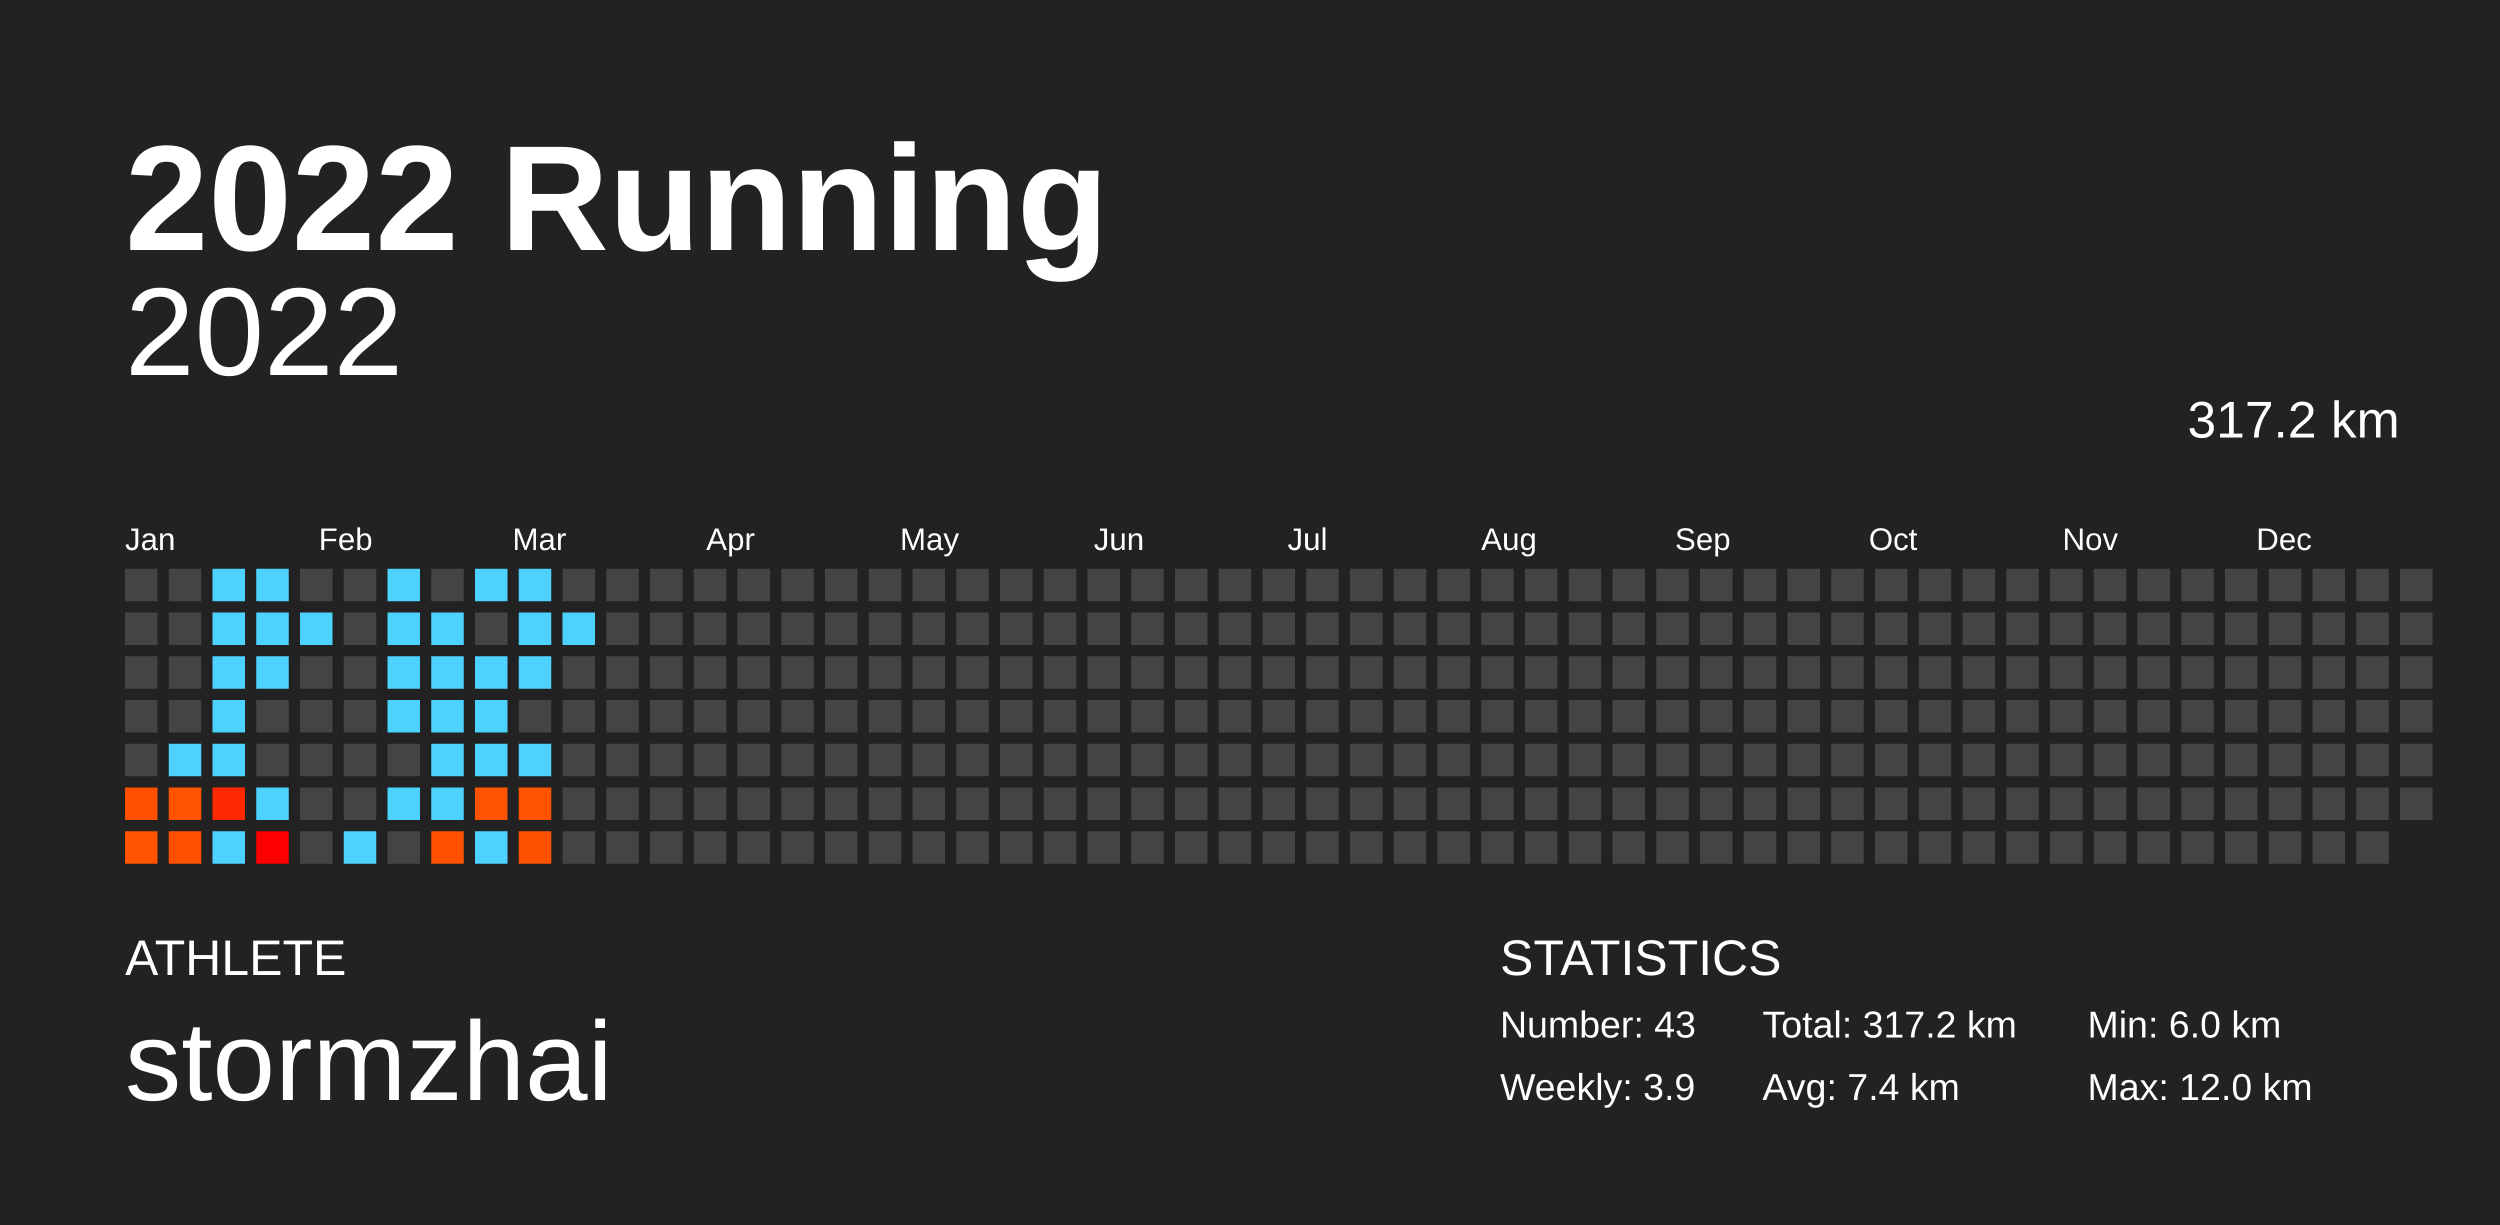
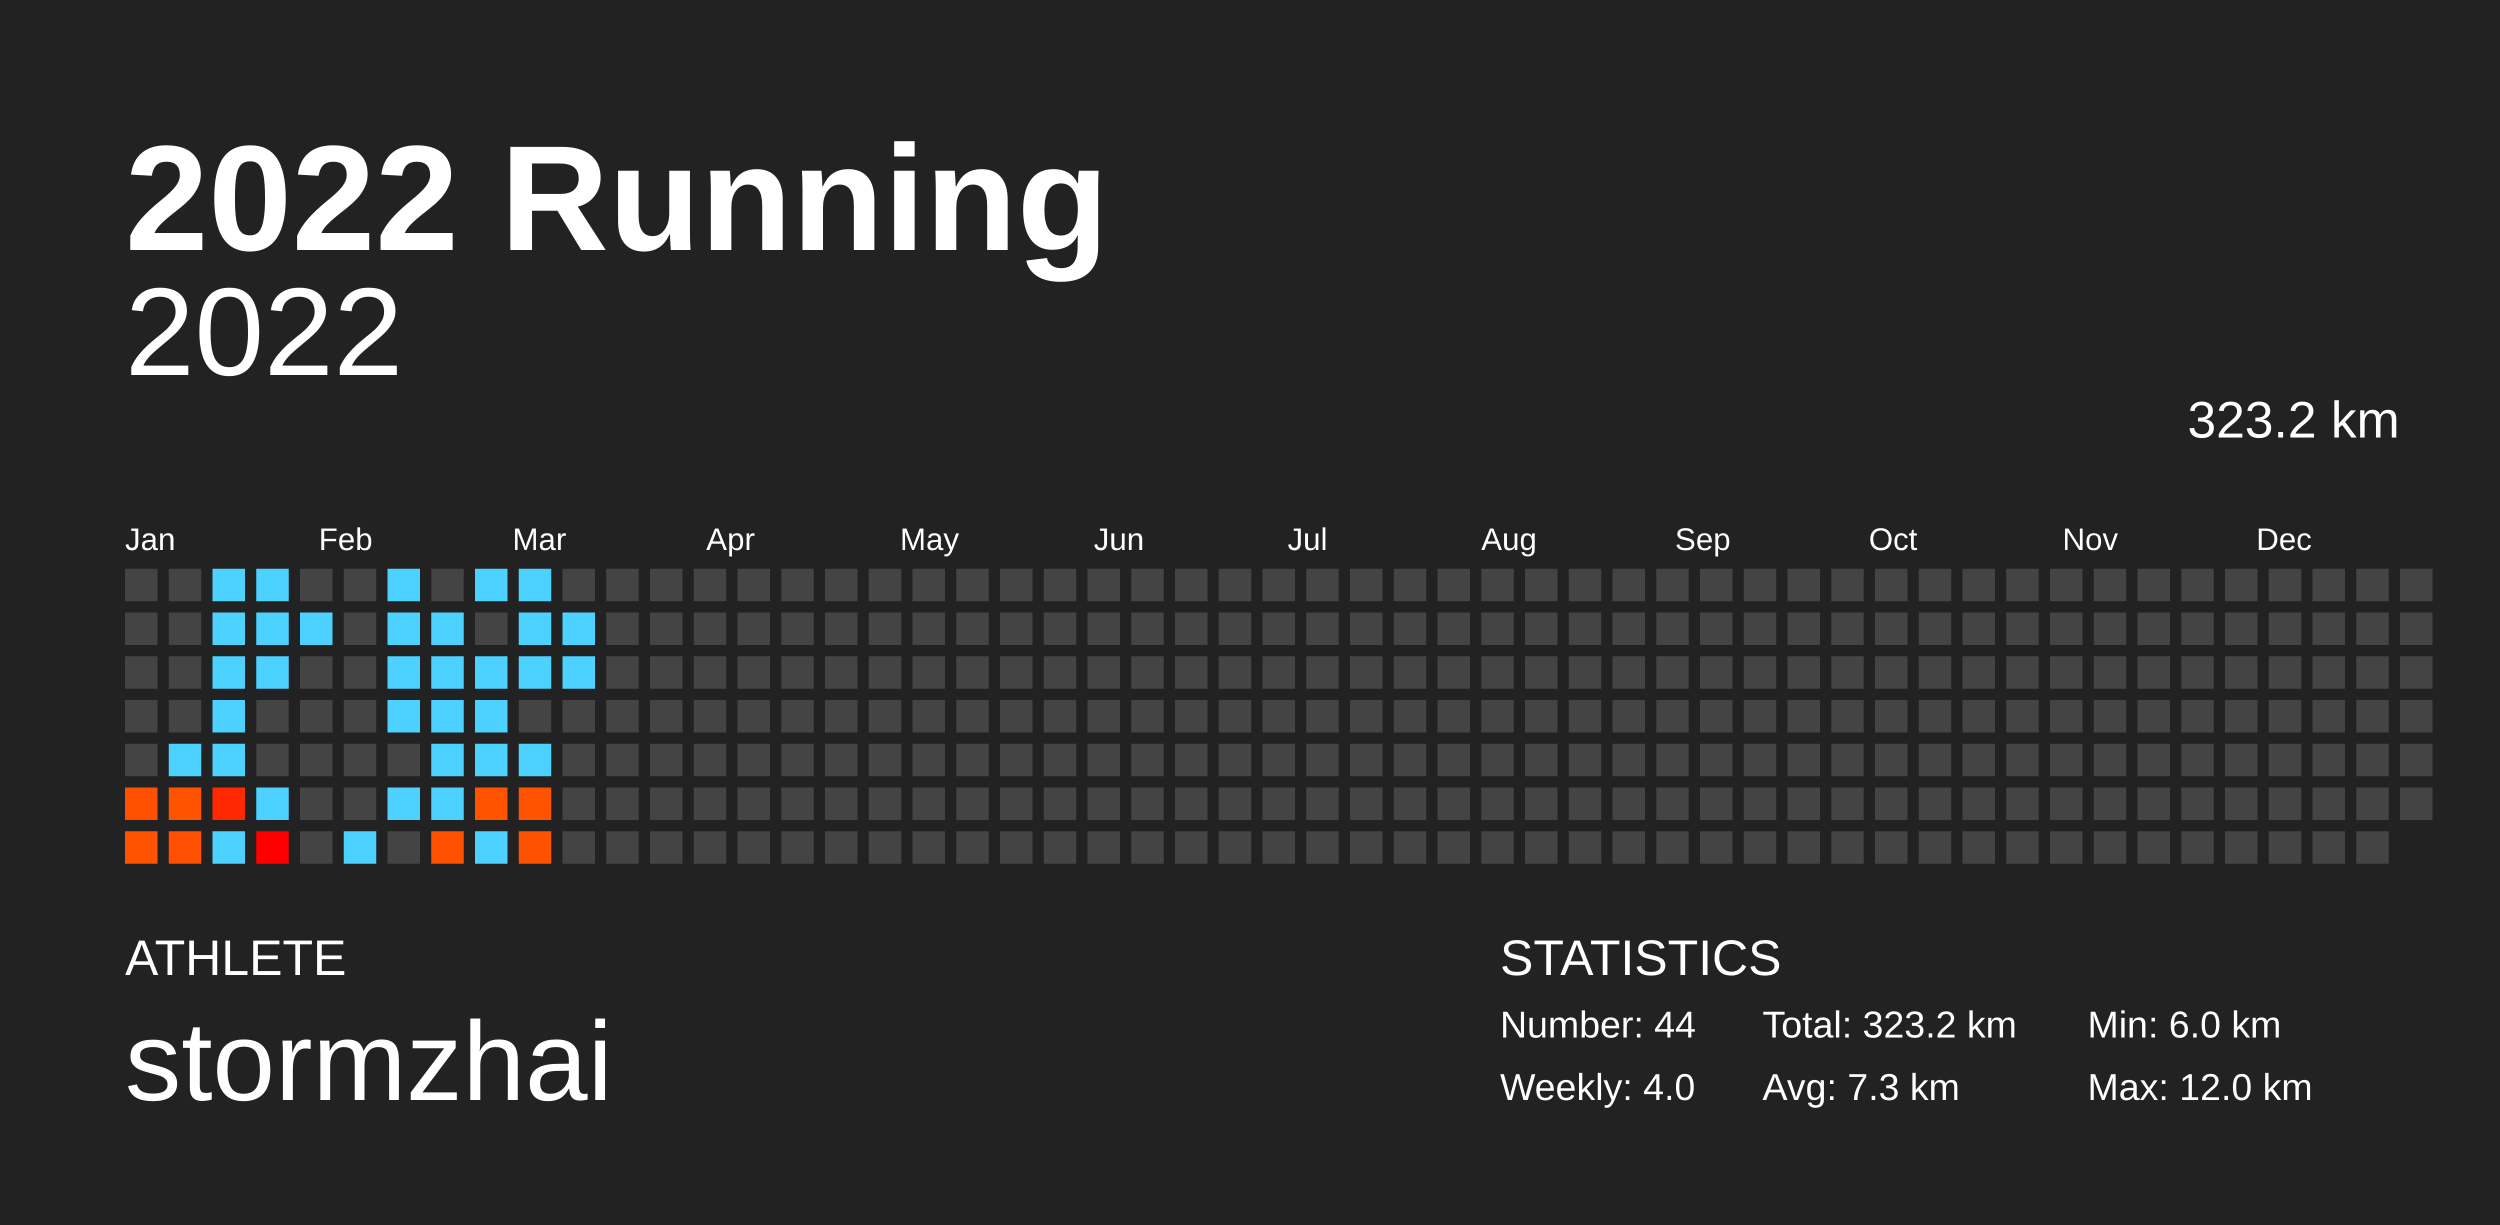
<svg xmlns="http://www.w3.org/2000/svg" baseProfile="full" height="98mm" version="1.1" viewBox="0,0,200,98" width="200mm">
  <defs />
  <rect fill="#222222" height="98" width="200" x="0" y="0" />
  <text fill="#FFFFFF" style="font-size:12px; font-family:Arial; font-weight:bold;" x="10" y="20">2022 Running</text>
  <text fill="#FFFFFF" style="font-size:4px; font-family:Arial" x="10" y="78">ATHLETE</text>
  <text fill="#FFFFFF" style="font-size:9px; font-family:Arial" x="10" y="88">stormzhai</text>
  <text fill="#FFFFFF" style="font-size:4px; font-family:Arial" x="120" y="78">STATISTICS</text>
-   <text fill="#FFFFFF" style="font-size:3px; font-family:Arial" x="120" y="83">Number: 43</text>
-   <text fill="#FFFFFF" style="font-size:3px; font-family:Arial" x="120" y="88">Weekly: 3.9</text>
-   <text fill="#FFFFFF" style="font-size:3px; font-family:Arial" x="141" y="83">Total: 317.2 km</text>
-   <text fill="#FFFFFF" style="font-size:3px; font-family:Arial" x="141" y="88">Avg: 7.4 km</text>
+   <text fill="#FFFFFF" style="font-size:3px; font-family:Arial" x="120" y="83">Number: 44</text>
+   <text fill="#FFFFFF" style="font-size:3px; font-family:Arial" x="120" y="88">Weekly: 4.0</text>
+   <text fill="#FFFFFF" style="font-size:3px; font-family:Arial" x="141" y="83">Total: 323.2 km</text>
+   <text fill="#FFFFFF" style="font-size:3px; font-family:Arial" x="141" y="88">Avg: 7.3 km</text>
  <text fill="#FFFFFF" style="font-size:3px; font-family:Arial" x="167" y="83">Min: 6.0 km</text>
  <text fill="#FFFFFF" style="font-size:3px; font-family:Arial" x="167" y="88">Max: 12.0 km</text>
  <text alignment-baseline="hanging" fill="#FFFFFF" style="font-size:10.0px; font-family:Arial;" x="10" y="30">2022</text>
-   <text alignment-baseline="hanging" fill="#FFFFFF" style="font-size:4.125px; font-family:Arial;" x="175" y="35">317.2 km</text>
+   <text alignment-baseline="hanging" fill="#FFFFFF" style="font-size:4.125px; font-family:Arial;" x="175" y="35">323.2 km</text>
  <text fill="#FFFFFF" style="font-size:2.5px; font-family:Arial" x="10.0" y="44">Jan</text>
  <text fill="#FFFFFF" style="font-size:2.5px; font-family:Arial" x="25.5" y="44">Feb</text>
  <text fill="#FFFFFF" style="font-size:2.5px; font-family:Arial" x="41.0" y="44">Mar</text>
  <text fill="#FFFFFF" style="font-size:2.5px; font-family:Arial" x="56.5" y="44">Apr</text>
  <text fill="#FFFFFF" style="font-size:2.5px; font-family:Arial" x="72.0" y="44">May</text>
  <text fill="#FFFFFF" style="font-size:2.5px; font-family:Arial" x="87.5" y="44">Jun</text>
  <text fill="#FFFFFF" style="font-size:2.5px; font-family:Arial" x="103.0" y="44">Jul</text>
  <text fill="#FFFFFF" style="font-size:2.5px; font-family:Arial" x="118.5" y="44">Aug</text>
  <text fill="#FFFFFF" style="font-size:2.5px; font-family:Arial" x="134.0" y="44">Sep</text>
  <text fill="#FFFFFF" style="font-size:2.5px; font-family:Arial" x="149.5" y="44">Oct</text>
  <text fill="#FFFFFF" style="font-size:2.5px; font-family:Arial" x="165.0" y="44">Nov</text>
  <text fill="#FFFFFF" style="font-size:2.5px; font-family:Arial" x="180.5" y="44">Dec</text>
  <rect fill="#444444" height="2.6" width="2.6" x="10.0" y="45.5" />
  <rect fill="#444444" height="2.6" width="2.6" x="10.0" y="49.0" />
  <rect fill="#444444" height="2.6" width="2.6" x="10.0" y="52.5" />
  <rect fill="#444444" height="2.6" width="2.6" x="10.0" y="56.0" />
  <rect fill="#444444" height="2.6" width="2.6" x="10.0" y="59.5" />
  <rect fill="#ff5000" height="2.6" width="2.6" x="10.0" y="63.0" />
  <rect fill="#ff5300" height="2.6" width="2.6" x="10.0" y="66.5" />
  <rect fill="#444444" height="2.6" width="2.6" x="13.5" y="45.5" />
  <rect fill="#444444" height="2.6" width="2.6" x="13.5" y="49.0" />
  <rect fill="#444444" height="2.6" width="2.6" x="13.5" y="52.5" />
  <rect fill="#444444" height="2.6" width="2.6" x="13.5" y="56.0" />
  <rect fill="#4dd2ff" height="2.6" width="2.6" x="13.5" y="59.5" />
  <rect fill="#ff5300" height="2.6" width="2.6" x="13.5" y="63.0" />
  <rect fill="#ff4f00" height="2.6" width="2.6" x="13.5" y="66.5" />
  <rect fill="#4dd2ff" height="2.6" width="2.6" x="17.0" y="45.5" />
  <rect fill="#4dd2ff" height="2.6" width="2.6" x="17.0" y="49.0" />
  <rect fill="#4dd2ff" height="2.6" width="2.6" x="17.0" y="52.5" />
  <rect fill="#4dd2ff" height="2.6" width="2.6" x="17.0" y="56.0" />
  <rect fill="#4dd2ff" height="2.6" width="2.6" x="17.0" y="59.5" />
  <rect fill="#ff2800" height="2.6" width="2.6" x="17.0" y="63.0" />
  <rect fill="#4dd2ff" height="2.6" width="2.6" x="17.0" y="66.5" />
  <rect fill="#4dd2ff" height="2.6" width="2.6" x="20.5" y="45.5" />
  <rect fill="#4dd2ff" height="2.6" width="2.6" x="20.5" y="49.0" />
  <rect fill="#4dd2ff" height="2.6" width="2.6" x="20.5" y="52.5" />
  <rect fill="#444444" height="2.6" width="2.6" x="20.5" y="56.0" />
  <rect fill="#444444" height="2.6" width="2.6" x="20.5" y="59.5" />
  <rect fill="#4dd2ff" height="2.6" width="2.6" x="20.5" y="63.0" />
  <rect fill="#ff0000" height="2.6" width="2.6" x="20.5" y="66.5" />
  <rect fill="#444444" height="2.6" width="2.6" x="24.0" y="45.5" />
  <rect fill="#4dd2ff" height="2.6" width="2.6" x="24.0" y="49.0" />
  <rect fill="#444444" height="2.6" width="2.6" x="24.0" y="52.5" />
  <rect fill="#444444" height="2.6" width="2.6" x="24.0" y="56.0" />
  <rect fill="#444444" height="2.6" width="2.6" x="24.0" y="59.5" />
  <rect fill="#444444" height="2.6" width="2.6" x="24.0" y="63.0" />
  <rect fill="#444444" height="2.6" width="2.6" x="24.0" y="66.5" />
  <rect fill="#444444" height="2.6" width="2.6" x="27.5" y="45.5" />
  <rect fill="#444444" height="2.6" width="2.6" x="27.5" y="49.0" />
  <rect fill="#444444" height="2.6" width="2.6" x="27.5" y="52.5" />
  <rect fill="#444444" height="2.6" width="2.6" x="27.5" y="56.0" />
  <rect fill="#444444" height="2.6" width="2.6" x="27.5" y="59.5" />
  <rect fill="#444444" height="2.6" width="2.6" x="27.5" y="63.0" />
  <rect fill="#4dd2ff" height="2.6" width="2.6" x="27.5" y="66.5" />
  <rect fill="#4dd2ff" height="2.6" width="2.6" x="31.0" y="45.5" />
  <rect fill="#4dd2ff" height="2.6" width="2.6" x="31.0" y="49.0" />
  <rect fill="#4dd2ff" height="2.6" width="2.6" x="31.0" y="52.5" />
  <rect fill="#4dd2ff" height="2.6" width="2.6" x="31.0" y="56.0" />
  <rect fill="#444444" height="2.6" width="2.6" x="31.0" y="59.5" />
  <rect fill="#4dd2ff" height="2.6" width="2.6" x="31.0" y="63.0" />
  <rect fill="#444444" height="2.6" width="2.6" x="31.0" y="66.5" />
  <rect fill="#444444" height="2.6" width="2.6" x="34.5" y="45.5" />
  <rect fill="#4dd2ff" height="2.6" width="2.6" x="34.5" y="49.0" />
  <rect fill="#4dd2ff" height="2.6" width="2.6" x="34.5" y="52.5" />
  <rect fill="#4dd2ff" height="2.6" width="2.6" x="34.5" y="56.0" />
  <rect fill="#4dd2ff" height="2.6" width="2.6" x="34.5" y="59.5" />
  <rect fill="#4dd2ff" height="2.6" width="2.6" x="34.5" y="63.0" />
  <rect fill="#ff5100" height="2.6" width="2.6" x="34.5" y="66.5" />
  <rect fill="#4dd2ff" height="2.6" width="2.6" x="38.0" y="45.5" />
  <rect fill="#444444" height="2.6" width="2.6" x="38.0" y="49.0" />
  <rect fill="#4dd2ff" height="2.6" width="2.6" x="38.0" y="52.5" />
  <rect fill="#4dd2ff" height="2.6" width="2.6" x="38.0" y="56.0" />
  <rect fill="#4dd2ff" height="2.6" width="2.6" x="38.0" y="59.5" />
  <rect fill="#ff5300" height="2.6" width="2.6" x="38.0" y="63.0" />
  <rect fill="#4dd2ff" height="2.6" width="2.6" x="38.0" y="66.5" />
  <rect fill="#4dd2ff" height="2.6" width="2.6" x="41.5" y="45.5" />
  <rect fill="#4dd2ff" height="2.6" width="2.6" x="41.5" y="49.0" />
  <rect fill="#4dd2ff" height="2.6" width="2.6" x="41.5" y="52.5" />
  <rect fill="#444444" height="2.6" width="2.6" x="41.5" y="56.0" />
  <rect fill="#4dd2ff" height="2.6" width="2.6" x="41.5" y="59.5" />
  <rect fill="#ff5300" height="2.6" width="2.6" x="41.5" y="63.0" />
  <rect fill="#ff5200" height="2.6" width="2.6" x="41.5" y="66.5" />
  <rect fill="#444444" height="2.6" width="2.6" x="45.0" y="45.5" />
  <rect fill="#4dd2ff" height="2.6" width="2.6" x="45.0" y="49.0" />
-   <rect fill="#444444" height="2.6" width="2.6" x="45.0" y="52.5" />
+   <rect fill="#4dd2ff" height="2.6" width="2.6" x="45.0" y="52.5" />
  <rect fill="#444444" height="2.6" width="2.6" x="45.0" y="56.0" />
  <rect fill="#444444" height="2.6" width="2.6" x="45.0" y="59.5" />
  <rect fill="#444444" height="2.6" width="2.6" x="45.0" y="63.0" />
  <rect fill="#444444" height="2.6" width="2.6" x="45.0" y="66.5" />
  <rect fill="#444444" height="2.6" width="2.6" x="48.5" y="45.5" />
  <rect fill="#444444" height="2.6" width="2.6" x="48.5" y="49.0" />
  <rect fill="#444444" height="2.6" width="2.6" x="48.5" y="52.5" />
  <rect fill="#444444" height="2.6" width="2.6" x="48.5" y="56.0" />
  <rect fill="#444444" height="2.6" width="2.6" x="48.5" y="59.5" />
  <rect fill="#444444" height="2.6" width="2.6" x="48.5" y="63.0" />
  <rect fill="#444444" height="2.6" width="2.6" x="48.5" y="66.5" />
  <rect fill="#444444" height="2.6" width="2.6" x="52.0" y="45.5" />
  <rect fill="#444444" height="2.6" width="2.6" x="52.0" y="49.0" />
  <rect fill="#444444" height="2.6" width="2.6" x="52.0" y="52.5" />
  <rect fill="#444444" height="2.6" width="2.6" x="52.0" y="56.0" />
  <rect fill="#444444" height="2.6" width="2.6" x="52.0" y="59.5" />
  <rect fill="#444444" height="2.6" width="2.6" x="52.0" y="63.0" />
  <rect fill="#444444" height="2.6" width="2.6" x="52.0" y="66.5" />
  <rect fill="#444444" height="2.6" width="2.6" x="55.5" y="45.5" />
  <rect fill="#444444" height="2.6" width="2.6" x="55.5" y="49.0" />
  <rect fill="#444444" height="2.6" width="2.6" x="55.5" y="52.5" />
  <rect fill="#444444" height="2.6" width="2.6" x="55.5" y="56.0" />
  <rect fill="#444444" height="2.6" width="2.6" x="55.5" y="59.5" />
  <rect fill="#444444" height="2.6" width="2.6" x="55.5" y="63.0" />
  <rect fill="#444444" height="2.6" width="2.6" x="55.5" y="66.5" />
  <rect fill="#444444" height="2.6" width="2.6" x="59.0" y="45.5" />
  <rect fill="#444444" height="2.6" width="2.6" x="59.0" y="49.0" />
  <rect fill="#444444" height="2.6" width="2.6" x="59.0" y="52.5" />
  <rect fill="#444444" height="2.6" width="2.6" x="59.0" y="56.0" />
  <rect fill="#444444" height="2.6" width="2.6" x="59.0" y="59.5" />
  <rect fill="#444444" height="2.6" width="2.6" x="59.0" y="63.0" />
  <rect fill="#444444" height="2.6" width="2.6" x="59.0" y="66.5" />
  <rect fill="#444444" height="2.6" width="2.6" x="62.5" y="45.5" />
  <rect fill="#444444" height="2.6" width="2.6" x="62.5" y="49.0" />
  <rect fill="#444444" height="2.6" width="2.6" x="62.5" y="52.5" />
  <rect fill="#444444" height="2.6" width="2.6" x="62.5" y="56.0" />
  <rect fill="#444444" height="2.6" width="2.6" x="62.5" y="59.5" />
  <rect fill="#444444" height="2.6" width="2.6" x="62.5" y="63.0" />
  <rect fill="#444444" height="2.6" width="2.6" x="62.5" y="66.5" />
  <rect fill="#444444" height="2.6" width="2.6" x="66.0" y="45.5" />
  <rect fill="#444444" height="2.6" width="2.6" x="66.0" y="49.0" />
  <rect fill="#444444" height="2.6" width="2.6" x="66.0" y="52.5" />
  <rect fill="#444444" height="2.6" width="2.6" x="66.0" y="56.0" />
  <rect fill="#444444" height="2.6" width="2.6" x="66.0" y="59.5" />
  <rect fill="#444444" height="2.6" width="2.6" x="66.0" y="63.0" />
  <rect fill="#444444" height="2.6" width="2.6" x="66.0" y="66.5" />
  <rect fill="#444444" height="2.6" width="2.6" x="69.5" y="45.5" />
  <rect fill="#444444" height="2.6" width="2.6" x="69.5" y="49.0" />
  <rect fill="#444444" height="2.6" width="2.6" x="69.5" y="52.5" />
  <rect fill="#444444" height="2.6" width="2.6" x="69.5" y="56.0" />
  <rect fill="#444444" height="2.6" width="2.6" x="69.5" y="59.5" />
  <rect fill="#444444" height="2.6" width="2.6" x="69.5" y="63.0" />
  <rect fill="#444444" height="2.6" width="2.6" x="69.5" y="66.5" />
  <rect fill="#444444" height="2.6" width="2.6" x="73.0" y="45.5" />
  <rect fill="#444444" height="2.6" width="2.6" x="73.0" y="49.0" />
  <rect fill="#444444" height="2.6" width="2.6" x="73.0" y="52.5" />
  <rect fill="#444444" height="2.6" width="2.6" x="73.0" y="56.0" />
  <rect fill="#444444" height="2.6" width="2.6" x="73.0" y="59.5" />
  <rect fill="#444444" height="2.6" width="2.6" x="73.0" y="63.0" />
  <rect fill="#444444" height="2.6" width="2.6" x="73.0" y="66.5" />
  <rect fill="#444444" height="2.6" width="2.6" x="76.5" y="45.5" />
  <rect fill="#444444" height="2.6" width="2.6" x="76.5" y="49.0" />
  <rect fill="#444444" height="2.6" width="2.6" x="76.5" y="52.5" />
  <rect fill="#444444" height="2.6" width="2.6" x="76.5" y="56.0" />
  <rect fill="#444444" height="2.6" width="2.6" x="76.5" y="59.5" />
  <rect fill="#444444" height="2.6" width="2.6" x="76.5" y="63.0" />
  <rect fill="#444444" height="2.6" width="2.6" x="76.5" y="66.5" />
  <rect fill="#444444" height="2.6" width="2.6" x="80.0" y="45.5" />
  <rect fill="#444444" height="2.6" width="2.6" x="80.0" y="49.0" />
  <rect fill="#444444" height="2.6" width="2.6" x="80.0" y="52.5" />
  <rect fill="#444444" height="2.6" width="2.6" x="80.0" y="56.0" />
  <rect fill="#444444" height="2.6" width="2.6" x="80.0" y="59.5" />
  <rect fill="#444444" height="2.6" width="2.6" x="80.0" y="63.0" />
  <rect fill="#444444" height="2.6" width="2.6" x="80.0" y="66.5" />
  <rect fill="#444444" height="2.6" width="2.6" x="83.5" y="45.5" />
  <rect fill="#444444" height="2.6" width="2.6" x="83.5" y="49.0" />
  <rect fill="#444444" height="2.6" width="2.6" x="83.5" y="52.5" />
  <rect fill="#444444" height="2.6" width="2.6" x="83.5" y="56.0" />
  <rect fill="#444444" height="2.6" width="2.6" x="83.5" y="59.5" />
  <rect fill="#444444" height="2.6" width="2.6" x="83.5" y="63.0" />
  <rect fill="#444444" height="2.6" width="2.6" x="83.5" y="66.5" />
  <rect fill="#444444" height="2.6" width="2.6" x="87.0" y="45.5" />
  <rect fill="#444444" height="2.6" width="2.6" x="87.0" y="49.0" />
  <rect fill="#444444" height="2.6" width="2.6" x="87.0" y="52.5" />
  <rect fill="#444444" height="2.6" width="2.6" x="87.0" y="56.0" />
  <rect fill="#444444" height="2.6" width="2.6" x="87.0" y="59.5" />
  <rect fill="#444444" height="2.6" width="2.6" x="87.0" y="63.0" />
  <rect fill="#444444" height="2.6" width="2.6" x="87.0" y="66.5" />
  <rect fill="#444444" height="2.6" width="2.6" x="90.5" y="45.5" />
  <rect fill="#444444" height="2.6" width="2.6" x="90.5" y="49.0" />
  <rect fill="#444444" height="2.6" width="2.6" x="90.5" y="52.5" />
  <rect fill="#444444" height="2.6" width="2.6" x="90.5" y="56.0" />
  <rect fill="#444444" height="2.6" width="2.6" x="90.5" y="59.5" />
  <rect fill="#444444" height="2.6" width="2.6" x="90.5" y="63.0" />
  <rect fill="#444444" height="2.6" width="2.6" x="90.5" y="66.5" />
  <rect fill="#444444" height="2.6" width="2.6" x="94.0" y="45.5" />
  <rect fill="#444444" height="2.6" width="2.6" x="94.0" y="49.0" />
  <rect fill="#444444" height="2.6" width="2.6" x="94.0" y="52.5" />
  <rect fill="#444444" height="2.6" width="2.6" x="94.0" y="56.0" />
  <rect fill="#444444" height="2.6" width="2.6" x="94.0" y="59.5" />
  <rect fill="#444444" height="2.6" width="2.6" x="94.0" y="63.0" />
  <rect fill="#444444" height="2.6" width="2.6" x="94.0" y="66.5" />
  <rect fill="#444444" height="2.6" width="2.6" x="97.5" y="45.5" />
  <rect fill="#444444" height="2.6" width="2.6" x="97.5" y="49.0" />
  <rect fill="#444444" height="2.6" width="2.6" x="97.5" y="52.5" />
  <rect fill="#444444" height="2.6" width="2.6" x="97.5" y="56.0" />
  <rect fill="#444444" height="2.6" width="2.6" x="97.5" y="59.5" />
  <rect fill="#444444" height="2.6" width="2.6" x="97.5" y="63.0" />
  <rect fill="#444444" height="2.6" width="2.6" x="97.5" y="66.5" />
  <rect fill="#444444" height="2.6" width="2.6" x="101.0" y="45.5" />
  <rect fill="#444444" height="2.6" width="2.6" x="101.0" y="49.0" />
  <rect fill="#444444" height="2.6" width="2.6" x="101.0" y="52.5" />
  <rect fill="#444444" height="2.6" width="2.6" x="101.0" y="56.0" />
  <rect fill="#444444" height="2.6" width="2.6" x="101.0" y="59.5" />
  <rect fill="#444444" height="2.6" width="2.6" x="101.0" y="63.0" />
  <rect fill="#444444" height="2.6" width="2.6" x="101.0" y="66.5" />
  <rect fill="#444444" height="2.6" width="2.6" x="104.5" y="45.5" />
  <rect fill="#444444" height="2.6" width="2.6" x="104.5" y="49.0" />
  <rect fill="#444444" height="2.6" width="2.6" x="104.5" y="52.5" />
  <rect fill="#444444" height="2.6" width="2.6" x="104.5" y="56.0" />
  <rect fill="#444444" height="2.6" width="2.6" x="104.5" y="59.5" />
  <rect fill="#444444" height="2.6" width="2.6" x="104.5" y="63.0" />
  <rect fill="#444444" height="2.6" width="2.6" x="104.5" y="66.5" />
  <rect fill="#444444" height="2.6" width="2.6" x="108.0" y="45.5" />
  <rect fill="#444444" height="2.6" width="2.6" x="108.0" y="49.0" />
  <rect fill="#444444" height="2.6" width="2.6" x="108.0" y="52.5" />
  <rect fill="#444444" height="2.6" width="2.6" x="108.0" y="56.0" />
  <rect fill="#444444" height="2.6" width="2.6" x="108.0" y="59.5" />
  <rect fill="#444444" height="2.6" width="2.6" x="108.0" y="63.0" />
  <rect fill="#444444" height="2.6" width="2.6" x="108.0" y="66.5" />
  <rect fill="#444444" height="2.6" width="2.6" x="111.5" y="45.5" />
  <rect fill="#444444" height="2.6" width="2.6" x="111.5" y="49.0" />
  <rect fill="#444444" height="2.6" width="2.6" x="111.5" y="52.5" />
  <rect fill="#444444" height="2.6" width="2.6" x="111.5" y="56.0" />
  <rect fill="#444444" height="2.6" width="2.6" x="111.5" y="59.5" />
  <rect fill="#444444" height="2.6" width="2.6" x="111.5" y="63.0" />
  <rect fill="#444444" height="2.6" width="2.6" x="111.5" y="66.5" />
  <rect fill="#444444" height="2.6" width="2.6" x="115.0" y="45.5" />
  <rect fill="#444444" height="2.6" width="2.6" x="115.0" y="49.0" />
  <rect fill="#444444" height="2.6" width="2.6" x="115.0" y="52.5" />
  <rect fill="#444444" height="2.6" width="2.6" x="115.0" y="56.0" />
  <rect fill="#444444" height="2.6" width="2.6" x="115.0" y="59.5" />
  <rect fill="#444444" height="2.6" width="2.6" x="115.0" y="63.0" />
  <rect fill="#444444" height="2.6" width="2.6" x="115.0" y="66.5" />
  <rect fill="#444444" height="2.6" width="2.6" x="118.5" y="45.5" />
  <rect fill="#444444" height="2.6" width="2.6" x="118.5" y="49.0" />
  <rect fill="#444444" height="2.6" width="2.6" x="118.5" y="52.5" />
  <rect fill="#444444" height="2.6" width="2.6" x="118.5" y="56.0" />
  <rect fill="#444444" height="2.6" width="2.6" x="118.5" y="59.5" />
  <rect fill="#444444" height="2.6" width="2.6" x="118.5" y="63.0" />
  <rect fill="#444444" height="2.6" width="2.6" x="118.5" y="66.5" />
  <rect fill="#444444" height="2.6" width="2.6" x="122.0" y="45.5" />
  <rect fill="#444444" height="2.6" width="2.6" x="122.0" y="49.0" />
  <rect fill="#444444" height="2.6" width="2.6" x="122.0" y="52.5" />
  <rect fill="#444444" height="2.6" width="2.6" x="122.0" y="56.0" />
  <rect fill="#444444" height="2.6" width="2.6" x="122.0" y="59.5" />
  <rect fill="#444444" height="2.6" width="2.6" x="122.0" y="63.0" />
  <rect fill="#444444" height="2.6" width="2.6" x="122.0" y="66.5" />
  <rect fill="#444444" height="2.6" width="2.6" x="125.5" y="45.5" />
  <rect fill="#444444" height="2.6" width="2.6" x="125.5" y="49.0" />
  <rect fill="#444444" height="2.6" width="2.6" x="125.5" y="52.5" />
  <rect fill="#444444" height="2.6" width="2.6" x="125.5" y="56.0" />
  <rect fill="#444444" height="2.6" width="2.6" x="125.5" y="59.5" />
  <rect fill="#444444" height="2.6" width="2.6" x="125.5" y="63.0" />
  <rect fill="#444444" height="2.6" width="2.6" x="125.5" y="66.5" />
  <rect fill="#444444" height="2.6" width="2.6" x="129.0" y="45.5" />
  <rect fill="#444444" height="2.6" width="2.6" x="129.0" y="49.0" />
  <rect fill="#444444" height="2.6" width="2.6" x="129.0" y="52.5" />
  <rect fill="#444444" height="2.6" width="2.6" x="129.0" y="56.0" />
  <rect fill="#444444" height="2.6" width="2.6" x="129.0" y="59.5" />
  <rect fill="#444444" height="2.6" width="2.6" x="129.0" y="63.0" />
  <rect fill="#444444" height="2.6" width="2.6" x="129.0" y="66.5" />
  <rect fill="#444444" height="2.6" width="2.6" x="132.5" y="45.5" />
  <rect fill="#444444" height="2.6" width="2.6" x="132.5" y="49.0" />
  <rect fill="#444444" height="2.6" width="2.6" x="132.5" y="52.5" />
  <rect fill="#444444" height="2.6" width="2.6" x="132.5" y="56.0" />
  <rect fill="#444444" height="2.6" width="2.6" x="132.5" y="59.5" />
  <rect fill="#444444" height="2.6" width="2.6" x="132.5" y="63.0" />
  <rect fill="#444444" height="2.6" width="2.6" x="132.5" y="66.5" />
  <rect fill="#444444" height="2.6" width="2.6" x="136.0" y="45.5" />
  <rect fill="#444444" height="2.6" width="2.6" x="136.0" y="49.0" />
  <rect fill="#444444" height="2.6" width="2.6" x="136.0" y="52.5" />
  <rect fill="#444444" height="2.6" width="2.6" x="136.0" y="56.0" />
  <rect fill="#444444" height="2.6" width="2.6" x="136.0" y="59.5" />
  <rect fill="#444444" height="2.6" width="2.6" x="136.0" y="63.0" />
  <rect fill="#444444" height="2.6" width="2.6" x="136.0" y="66.5" />
  <rect fill="#444444" height="2.6" width="2.6" x="139.5" y="45.5" />
  <rect fill="#444444" height="2.6" width="2.6" x="139.5" y="49.0" />
  <rect fill="#444444" height="2.6" width="2.6" x="139.5" y="52.5" />
  <rect fill="#444444" height="2.6" width="2.6" x="139.5" y="56.0" />
  <rect fill="#444444" height="2.6" width="2.6" x="139.5" y="59.5" />
  <rect fill="#444444" height="2.6" width="2.6" x="139.5" y="63.0" />
  <rect fill="#444444" height="2.6" width="2.6" x="139.5" y="66.5" />
  <rect fill="#444444" height="2.6" width="2.6" x="143.0" y="45.5" />
  <rect fill="#444444" height="2.6" width="2.6" x="143.0" y="49.0" />
  <rect fill="#444444" height="2.6" width="2.6" x="143.0" y="52.5" />
  <rect fill="#444444" height="2.6" width="2.6" x="143.0" y="56.0" />
  <rect fill="#444444" height="2.6" width="2.6" x="143.0" y="59.5" />
  <rect fill="#444444" height="2.6" width="2.6" x="143.0" y="63.0" />
  <rect fill="#444444" height="2.6" width="2.6" x="143.0" y="66.5" />
  <rect fill="#444444" height="2.6" width="2.6" x="146.5" y="45.5" />
  <rect fill="#444444" height="2.6" width="2.6" x="146.5" y="49.0" />
  <rect fill="#444444" height="2.6" width="2.6" x="146.5" y="52.5" />
  <rect fill="#444444" height="2.6" width="2.6" x="146.5" y="56.0" />
  <rect fill="#444444" height="2.6" width="2.6" x="146.5" y="59.5" />
  <rect fill="#444444" height="2.6" width="2.6" x="146.5" y="63.0" />
  <rect fill="#444444" height="2.6" width="2.6" x="146.5" y="66.5" />
  <rect fill="#444444" height="2.6" width="2.6" x="150.0" y="45.5" />
  <rect fill="#444444" height="2.6" width="2.6" x="150.0" y="49.0" />
  <rect fill="#444444" height="2.6" width="2.6" x="150.0" y="52.5" />
  <rect fill="#444444" height="2.6" width="2.6" x="150.0" y="56.0" />
  <rect fill="#444444" height="2.6" width="2.6" x="150.0" y="59.5" />
  <rect fill="#444444" height="2.6" width="2.6" x="150.0" y="63.0" />
  <rect fill="#444444" height="2.6" width="2.6" x="150.0" y="66.5" />
  <rect fill="#444444" height="2.6" width="2.6" x="153.5" y="45.5" />
  <rect fill="#444444" height="2.6" width="2.6" x="153.5" y="49.0" />
  <rect fill="#444444" height="2.6" width="2.6" x="153.5" y="52.5" />
  <rect fill="#444444" height="2.6" width="2.6" x="153.5" y="56.0" />
  <rect fill="#444444" height="2.6" width="2.6" x="153.5" y="59.5" />
  <rect fill="#444444" height="2.6" width="2.6" x="153.5" y="63.0" />
  <rect fill="#444444" height="2.6" width="2.6" x="153.5" y="66.5" />
  <rect fill="#444444" height="2.6" width="2.6" x="157.0" y="45.5" />
  <rect fill="#444444" height="2.6" width="2.6" x="157.0" y="49.0" />
  <rect fill="#444444" height="2.6" width="2.6" x="157.0" y="52.5" />
  <rect fill="#444444" height="2.6" width="2.6" x="157.0" y="56.0" />
  <rect fill="#444444" height="2.6" width="2.6" x="157.0" y="59.5" />
  <rect fill="#444444" height="2.6" width="2.6" x="157.0" y="63.0" />
  <rect fill="#444444" height="2.6" width="2.6" x="157.0" y="66.5" />
  <rect fill="#444444" height="2.6" width="2.6" x="160.5" y="45.5" />
  <rect fill="#444444" height="2.6" width="2.6" x="160.5" y="49.0" />
  <rect fill="#444444" height="2.6" width="2.6" x="160.5" y="52.5" />
  <rect fill="#444444" height="2.6" width="2.6" x="160.5" y="56.0" />
  <rect fill="#444444" height="2.6" width="2.6" x="160.5" y="59.5" />
  <rect fill="#444444" height="2.6" width="2.6" x="160.5" y="63.0" />
  <rect fill="#444444" height="2.6" width="2.6" x="160.5" y="66.5" />
  <rect fill="#444444" height="2.6" width="2.6" x="164.0" y="45.5" />
  <rect fill="#444444" height="2.6" width="2.6" x="164.0" y="49.0" />
  <rect fill="#444444" height="2.6" width="2.6" x="164.0" y="52.5" />
  <rect fill="#444444" height="2.6" width="2.6" x="164.0" y="56.0" />
  <rect fill="#444444" height="2.6" width="2.6" x="164.0" y="59.5" />
  <rect fill="#444444" height="2.6" width="2.6" x="164.0" y="63.0" />
  <rect fill="#444444" height="2.6" width="2.6" x="164.0" y="66.5" />
  <rect fill="#444444" height="2.6" width="2.6" x="167.5" y="45.5" />
  <rect fill="#444444" height="2.6" width="2.6" x="167.5" y="49.0" />
  <rect fill="#444444" height="2.6" width="2.6" x="167.5" y="52.5" />
  <rect fill="#444444" height="2.6" width="2.6" x="167.5" y="56.0" />
  <rect fill="#444444" height="2.6" width="2.6" x="167.5" y="59.5" />
  <rect fill="#444444" height="2.6" width="2.6" x="167.5" y="63.0" />
  <rect fill="#444444" height="2.6" width="2.6" x="167.5" y="66.5" />
  <rect fill="#444444" height="2.6" width="2.6" x="171.0" y="45.5" />
  <rect fill="#444444" height="2.6" width="2.6" x="171.0" y="49.0" />
  <rect fill="#444444" height="2.6" width="2.6" x="171.0" y="52.5" />
  <rect fill="#444444" height="2.6" width="2.6" x="171.0" y="56.0" />
  <rect fill="#444444" height="2.6" width="2.6" x="171.0" y="59.5" />
  <rect fill="#444444" height="2.6" width="2.6" x="171.0" y="63.0" />
  <rect fill="#444444" height="2.6" width="2.6" x="171.0" y="66.5" />
  <rect fill="#444444" height="2.6" width="2.6" x="174.5" y="45.5" />
  <rect fill="#444444" height="2.6" width="2.6" x="174.5" y="49.0" />
  <rect fill="#444444" height="2.6" width="2.6" x="174.5" y="52.5" />
  <rect fill="#444444" height="2.6" width="2.6" x="174.5" y="56.0" />
  <rect fill="#444444" height="2.6" width="2.6" x="174.5" y="59.5" />
  <rect fill="#444444" height="2.6" width="2.6" x="174.5" y="63.0" />
  <rect fill="#444444" height="2.6" width="2.6" x="174.5" y="66.5" />
  <rect fill="#444444" height="2.6" width="2.6" x="178.0" y="45.5" />
  <rect fill="#444444" height="2.6" width="2.6" x="178.0" y="49.0" />
  <rect fill="#444444" height="2.6" width="2.6" x="178.0" y="52.5" />
  <rect fill="#444444" height="2.6" width="2.6" x="178.0" y="56.0" />
  <rect fill="#444444" height="2.6" width="2.6" x="178.0" y="59.5" />
  <rect fill="#444444" height="2.6" width="2.6" x="178.0" y="63.0" />
  <rect fill="#444444" height="2.6" width="2.6" x="178.0" y="66.5" />
  <rect fill="#444444" height="2.6" width="2.6" x="181.5" y="45.5" />
  <rect fill="#444444" height="2.6" width="2.6" x="181.5" y="49.0" />
  <rect fill="#444444" height="2.6" width="2.6" x="181.5" y="52.5" />
  <rect fill="#444444" height="2.6" width="2.6" x="181.5" y="56.0" />
  <rect fill="#444444" height="2.6" width="2.6" x="181.5" y="59.5" />
  <rect fill="#444444" height="2.6" width="2.6" x="181.5" y="63.0" />
  <rect fill="#444444" height="2.6" width="2.6" x="181.5" y="66.5" />
  <rect fill="#444444" height="2.6" width="2.6" x="185.0" y="45.5" />
  <rect fill="#444444" height="2.6" width="2.6" x="185.0" y="49.0" />
  <rect fill="#444444" height="2.6" width="2.6" x="185.0" y="52.5" />
  <rect fill="#444444" height="2.6" width="2.6" x="185.0" y="56.0" />
  <rect fill="#444444" height="2.6" width="2.6" x="185.0" y="59.5" />
  <rect fill="#444444" height="2.6" width="2.6" x="185.0" y="63.0" />
  <rect fill="#444444" height="2.6" width="2.6" x="185.0" y="66.5" />
  <rect fill="#444444" height="2.6" width="2.6" x="188.5" y="45.5" />
  <rect fill="#444444" height="2.6" width="2.6" x="188.5" y="49.0" />
  <rect fill="#444444" height="2.6" width="2.6" x="188.5" y="52.5" />
  <rect fill="#444444" height="2.6" width="2.6" x="188.5" y="56.0" />
  <rect fill="#444444" height="2.6" width="2.6" x="188.5" y="59.5" />
  <rect fill="#444444" height="2.6" width="2.6" x="188.5" y="63.0" />
  <rect fill="#444444" height="2.6" width="2.6" x="188.5" y="66.5" />
  <rect fill="#444444" height="2.6" width="2.6" x="192.0" y="45.5" />
  <rect fill="#444444" height="2.6" width="2.6" x="192.0" y="49.0" />
  <rect fill="#444444" height="2.6" width="2.6" x="192.0" y="52.5" />
  <rect fill="#444444" height="2.6" width="2.6" x="192.0" y="56.0" />
  <rect fill="#444444" height="2.6" width="2.6" x="192.0" y="59.5" />
  <rect fill="#444444" height="2.6" width="2.6" x="192.0" y="63.0" />
</svg>
